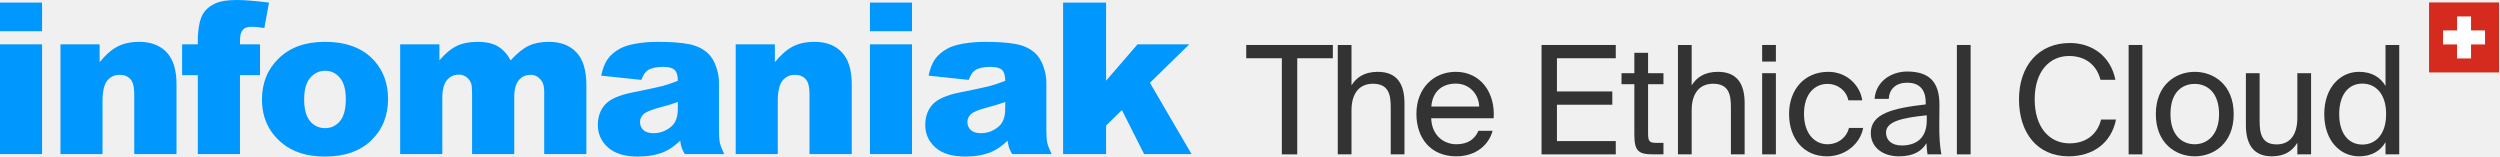
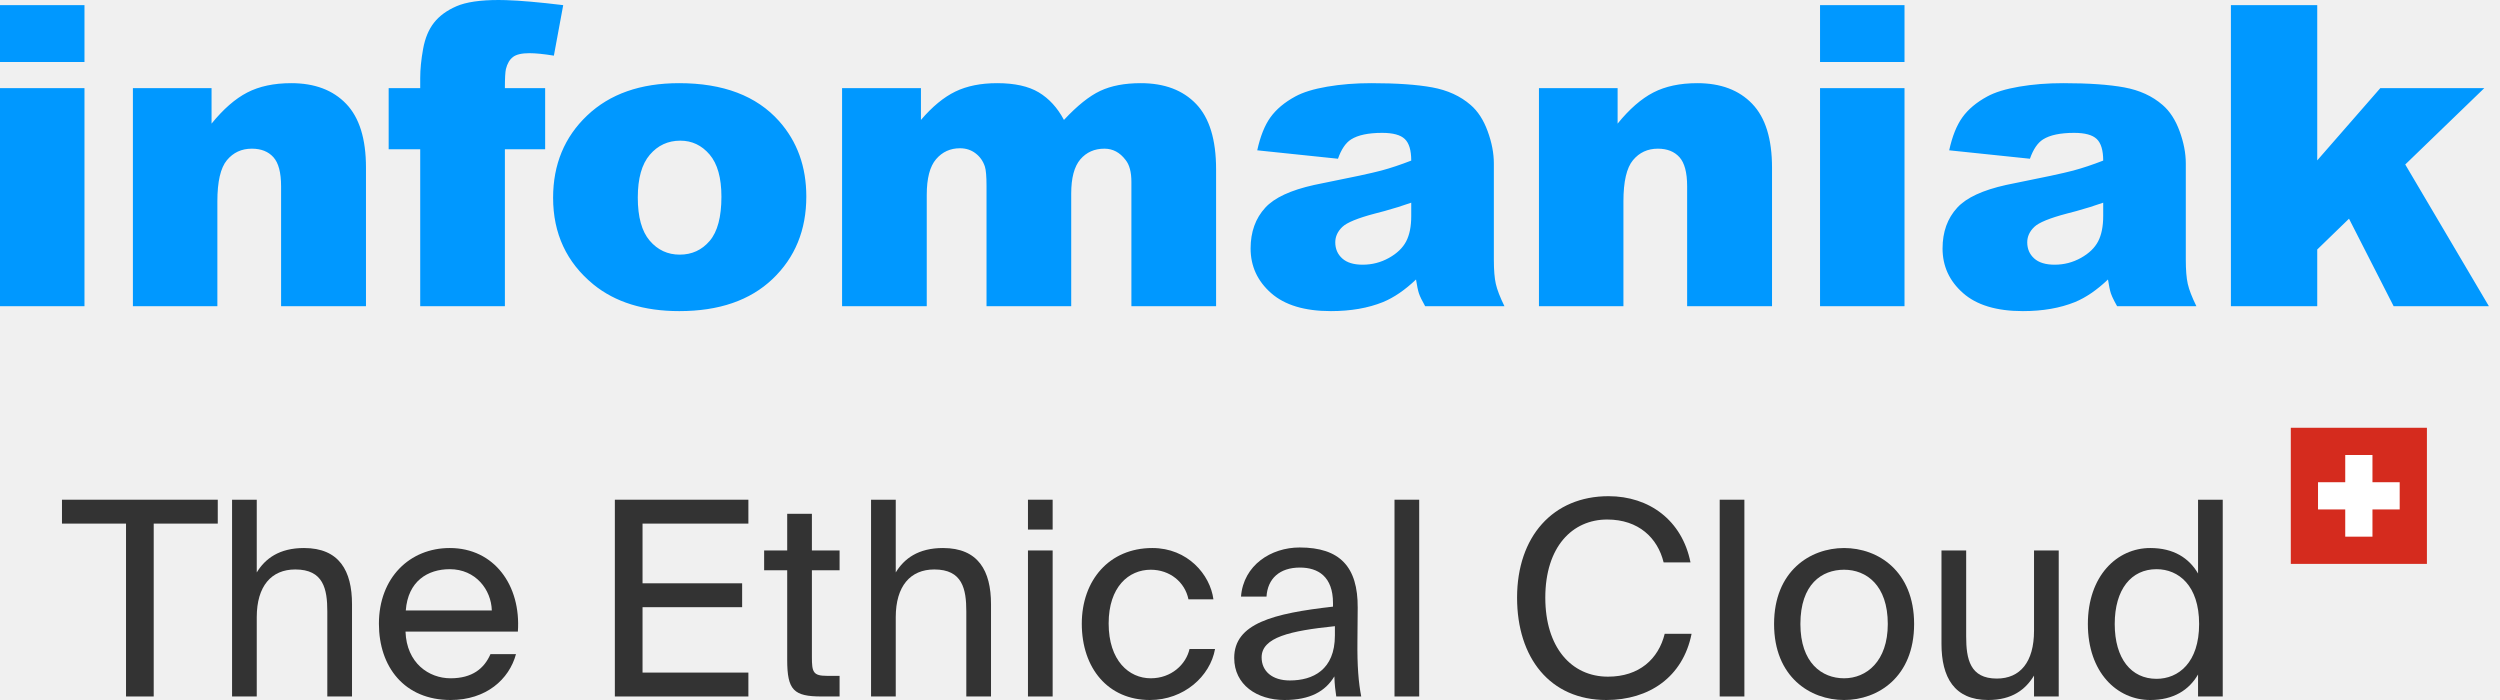
- <svg xmlns="http://www.w3.org/2000/svg" width="511" height="32" viewBox="0 0 511 32" fill="none">
-   <path d="M0 0.528H8.597V6.379H0V0.528ZM0 9.061H8.597V31.493H0V9.061Z" fill="#0098FF" />
-   <path d="M12.358 9.061H20.363V12.716C21.56 11.223 22.771 10.16 23.996 9.526C25.221 8.878 26.714 8.554 28.474 8.554C30.854 8.554 32.713 9.266 34.05 10.688C35.402 12.096 36.078 14.278 36.078 17.236V31.493H27.439V19.158C27.439 17.75 27.179 16.757 26.658 16.18C26.137 15.588 25.405 15.292 24.461 15.292C23.419 15.292 22.574 15.687 21.926 16.475C21.279 17.264 20.955 18.679 20.955 20.721V31.493H12.358V9.061Z" fill="#0098FF" />
-   <path d="M49.049 9.061H53.147V15.356H49.049V31.493H40.431V15.356H37.221V9.061H40.431V8.048C40.431 7.132 40.53 6.125 40.727 5.027C40.924 3.929 41.29 3.035 41.825 2.345C42.374 1.64 43.135 1.077 44.106 0.655C45.092 0.218 46.528 0 48.415 0C49.922 0 52.112 0.176 54.984 0.528L54.034 5.724C53.006 5.555 52.175 5.471 51.541 5.471C50.767 5.471 50.211 5.604 49.873 5.872C49.535 6.125 49.295 6.534 49.154 7.097C49.084 7.407 49.049 8.062 49.049 9.061Z" fill="#0098FF" />
-   <path d="M53.55 20.341C53.55 16.919 54.704 14.102 57.014 11.892C59.323 9.667 62.442 8.554 66.371 8.554C70.863 8.554 74.256 9.857 76.552 12.462C78.396 14.56 79.319 17.144 79.319 20.214C79.319 23.664 78.171 26.494 75.876 28.705C73.594 30.902 70.433 32 66.392 32C62.787 32 59.872 31.085 57.647 29.254C54.916 26.987 53.55 24.016 53.55 20.341ZM62.167 20.32C62.167 22.319 62.569 23.798 63.371 24.755C64.188 25.713 65.209 26.191 66.434 26.191C67.673 26.191 68.687 25.72 69.476 24.776C70.278 23.833 70.68 22.319 70.68 20.235C70.68 18.292 70.278 16.848 69.476 15.905C68.673 14.947 67.68 14.469 66.498 14.469C65.244 14.469 64.209 14.954 63.392 15.926C62.576 16.884 62.167 18.348 62.167 20.32Z" fill="#0098FF" />
-   <path d="M81.792 9.061H89.818V12.335C90.973 10.969 92.134 9.998 93.303 9.42C94.486 8.843 95.908 8.554 97.57 8.554C99.358 8.554 100.773 8.871 101.815 9.505C102.857 10.139 103.709 11.082 104.371 12.335C105.723 10.871 106.955 9.878 108.067 9.357C109.18 8.822 110.553 8.554 112.186 8.554C114.594 8.554 116.474 9.273 117.826 10.709C119.178 12.131 119.854 14.363 119.854 17.405V31.493H111.236V18.714C111.236 17.7 111.039 16.947 110.644 16.454C110.067 15.68 109.349 15.292 108.49 15.292C107.476 15.292 106.659 15.659 106.04 16.391C105.42 17.123 105.11 18.299 105.11 19.918V31.493H96.493V19.137C96.493 18.151 96.436 17.482 96.324 17.13C96.141 16.567 95.824 16.116 95.373 15.778C94.922 15.426 94.394 15.25 93.789 15.25C92.803 15.25 91.994 15.623 91.36 16.37C90.726 17.116 90.409 18.341 90.409 20.045V31.493H81.792V9.061Z" fill="#0098FF" />
-   <path d="M131.092 16.327L122.876 15.461C123.186 14.025 123.629 12.899 124.206 12.082C124.798 11.251 125.643 10.533 126.741 9.927C127.53 9.491 128.614 9.153 129.994 8.914C131.374 8.674 132.867 8.554 134.472 8.554C137.049 8.554 139.119 8.702 140.682 8.998C142.245 9.28 143.547 9.878 144.589 10.793C145.322 11.427 145.899 12.328 146.321 13.497C146.744 14.652 146.955 15.757 146.955 16.813V26.72C146.955 27.776 147.018 28.606 147.145 29.212C147.286 29.803 147.582 30.564 148.032 31.493H139.964C139.64 30.916 139.428 30.479 139.33 30.183C139.231 29.874 139.133 29.395 139.034 28.747C137.908 29.831 136.788 30.606 135.676 31.071C134.155 31.69 132.388 32 130.374 32C127.699 32 125.664 31.38 124.27 30.141C122.89 28.902 122.2 27.374 122.2 25.558C122.2 23.854 122.7 22.453 123.7 21.355C124.699 20.256 126.544 19.439 129.234 18.904C132.458 18.256 134.549 17.806 135.507 17.552C136.464 17.285 137.478 16.94 138.548 16.517C138.548 15.461 138.33 14.722 137.894 14.3C137.457 13.877 136.69 13.666 135.591 13.666C134.183 13.666 133.127 13.891 132.423 14.342C131.874 14.694 131.43 15.356 131.092 16.327ZM138.548 20.848C137.366 21.27 136.133 21.643 134.852 21.967C133.106 22.432 132.001 22.889 131.536 23.34C131.057 23.805 130.818 24.333 130.818 24.924C130.818 25.6 131.05 26.156 131.515 26.593C131.993 27.015 132.691 27.226 133.606 27.226C134.563 27.226 135.45 26.994 136.267 26.529C137.098 26.065 137.682 25.501 138.02 24.84C138.372 24.164 138.548 23.291 138.548 22.221V20.848Z" fill="#0098FF" />
-   <path d="M150.378 9.061H158.384V12.716C159.581 11.223 160.792 10.16 162.017 9.526C163.242 8.878 164.734 8.554 166.495 8.554C168.874 8.554 170.733 9.266 172.071 10.688C173.423 12.096 174.099 14.278 174.099 17.236V31.493H165.46V19.158C165.46 17.75 165.199 16.757 164.678 16.18C164.157 15.588 163.425 15.292 162.481 15.292C161.439 15.292 160.595 15.687 159.947 16.475C159.299 17.264 158.975 18.679 158.975 20.721V31.493H150.378V9.061Z" fill="#0098FF" />
-   <path d="M177.818 0.528H186.414V6.379H177.818V0.528ZM177.818 9.061H186.414V31.493H177.818V9.061Z" fill="#0098FF" />
-   <path d="M198.012 16.327L189.796 15.461C190.105 14.025 190.549 12.899 191.126 12.082C191.718 11.251 192.563 10.533 193.661 9.927C194.45 9.491 195.534 9.153 196.914 8.914C198.294 8.674 199.786 8.554 201.392 8.554C203.969 8.554 206.039 8.702 207.602 8.998C209.165 9.28 210.467 9.878 211.509 10.793C212.241 11.427 212.819 12.328 213.241 13.497C213.664 14.652 213.875 15.757 213.875 16.813V26.72C213.875 27.776 213.938 28.606 214.065 29.212C214.206 29.803 214.502 30.564 214.952 31.493H206.883C206.56 30.916 206.348 30.479 206.25 30.183C206.151 29.874 206.053 29.395 205.954 28.747C204.828 29.831 203.708 30.606 202.596 31.071C201.075 31.69 199.308 32 197.294 32C194.619 32 192.584 31.38 191.19 30.141C189.81 28.902 189.12 27.374 189.12 25.558C189.12 23.854 189.62 22.453 190.619 21.355C191.619 20.256 193.464 19.439 196.153 18.904C199.378 18.256 201.469 17.806 202.427 17.552C203.384 17.285 204.398 16.94 205.468 16.517C205.468 15.461 205.25 14.722 204.814 14.3C204.377 13.877 203.61 13.666 202.511 13.666C201.103 13.666 200.047 13.891 199.343 14.342C198.794 14.694 198.35 15.356 198.012 16.327ZM205.468 20.848C204.285 21.27 203.053 21.643 201.772 21.967C200.026 22.432 198.92 22.889 198.456 23.34C197.977 23.805 197.738 24.333 197.738 24.924C197.738 25.6 197.97 26.156 198.435 26.593C198.913 27.015 199.61 27.226 200.526 27.226C201.483 27.226 202.37 26.994 203.187 26.529C204.018 26.065 204.602 25.501 204.94 24.84C205.292 24.164 205.468 23.291 205.468 22.221V20.848Z" fill="#0098FF" />
-   <path d="M217.298 0.528H226.085V16.496L232.506 9.061H243.088L235.041 16.919L243.553 31.493H233.858L229.317 22.495L226.085 25.663V31.493H217.298V0.528Z" fill="#0098FF" />
-   <rect x="496.5" y="0.5" width="14.304" height="14.304" fill="#D52B1E" />
-   <path d="M505.082 6.221H507.943V9.082H505.082V11.943H502.221V9.082H499.361V6.221H502.221V3.361H505.082V6.221Z" fill="white" />
-   <path d="M262.009 11.906H254.731V9.192H272.433V11.906H265.155V31.551H262.009V11.906Z" fill="#333333" />
-   <path d="M276.248 17.457C277.204 15.884 278.808 14.682 281.614 14.682C285.624 14.682 287.073 17.272 287.073 21.066V31.551H284.267V21.898C284.267 19.338 283.835 17.118 280.627 17.118C277.913 17.118 276.248 18.999 276.248 22.546V31.551H273.442V9.192H276.248V17.457Z" fill="#333333" />
-   <path d="M292.536 24.18C292.659 27.758 295.188 29.485 297.655 29.485C300.123 29.485 301.48 28.375 302.189 26.74H305.088C304.317 29.608 301.695 31.952 297.655 31.952C292.412 31.952 289.513 28.19 289.513 23.286C289.513 18.043 293.029 14.682 297.563 14.682C302.621 14.682 305.674 18.938 305.304 24.18H292.536ZM292.567 21.775H302.343C302.281 19.431 300.524 17.087 297.563 17.087C295.065 17.087 292.813 18.444 292.567 21.775Z" fill="#333333" />
-   <path d="M315.091 9.192H330.265V11.906H318.237V18.691H329.556V21.405H318.237V28.837H330.265V31.551H315.091V9.192Z" fill="#333333" />
-   <path d="M334.06 10.796H336.866V14.959H340.012V17.21H336.866V27.049C336.866 28.776 336.99 29.207 338.593 29.207H340.012V31.551H337.977C334.8 31.551 334.06 30.842 334.06 27.388V17.21H331.438V14.959H334.06V10.796Z" fill="#333333" />
-   <path d="M345.778 17.457C346.734 15.884 348.338 14.682 351.144 14.682C355.154 14.682 356.603 17.272 356.603 21.066V31.551H353.797V21.898C353.797 19.338 353.365 17.118 350.157 17.118C347.443 17.118 345.778 18.999 345.778 22.546V31.551H342.972V9.192H345.778V17.457Z" fill="#333333" />
-   <path d="M362.991 9.192V12.584H360.185V9.192H362.991ZM362.991 14.959V31.551H360.185V14.959H362.991Z" fill="#333333" />
-   <path d="M380.643 20.511H377.805C377.404 18.537 375.677 17.149 373.519 17.149C371.02 17.149 368.738 19.092 368.738 23.255C368.738 27.48 371.051 29.485 373.519 29.485C375.862 29.485 377.528 27.912 377.929 26.154H380.828C380.273 29.269 377.281 31.952 373.426 31.952C368.677 31.952 365.685 28.344 365.685 23.286C365.685 18.352 368.8 14.682 373.704 14.682C377.713 14.682 380.273 17.704 380.643 20.511Z" fill="#333333" />
-   <path d="M382.39 27.172C382.39 23.255 386.8 22.114 393.616 21.343V20.942C393.616 17.92 391.919 16.902 389.853 16.902C387.54 16.902 386.183 18.167 386.06 20.202H383.161C383.438 16.625 386.584 14.62 389.822 14.62C394.387 14.62 396.453 16.81 396.422 21.466L396.391 25.291C396.36 28.066 396.515 29.979 396.823 31.551H393.986C393.893 30.935 393.801 30.256 393.77 29.269C392.752 30.965 391.025 31.952 388.095 31.952C384.98 31.952 382.39 30.225 382.39 27.172ZM393.831 23.564C388.743 24.088 385.504 24.828 385.504 27.11C385.504 28.683 386.707 29.732 388.712 29.732C391.333 29.732 393.831 28.529 393.831 24.612V23.564Z" fill="#333333" />
-   <path d="M402.794 31.551H399.987V9.192H402.794V31.551Z" fill="#333333" />
-   <path d="M432.513 24.427C431.526 29.362 427.671 31.952 422.829 31.952C416.415 31.952 412.683 27.141 412.683 20.325C412.683 13.386 416.754 8.791 423.076 8.791C427.702 8.791 431.434 11.536 432.39 16.316H429.337C428.658 13.54 426.499 11.443 422.922 11.443C418.974 11.443 415.89 14.527 415.89 20.325C415.89 25.969 418.851 29.3 423.014 29.3C426.561 29.3 428.751 27.295 429.46 24.427H432.513Z" fill="#333333" />
-   <path d="M437.898 31.551H435.091V9.192H437.898V31.551Z" fill="#333333" />
-   <path d="M456.567 23.317C456.567 29.331 452.465 31.952 448.61 31.952C444.755 31.952 440.653 29.331 440.653 23.317C440.653 17.303 444.755 14.682 448.61 14.682C452.465 14.682 456.567 17.303 456.567 23.317ZM448.61 29.485C451.139 29.485 453.576 27.573 453.576 23.317C453.576 18.907 451.139 17.149 448.61 17.149C446.081 17.149 443.645 18.783 443.645 23.317C443.645 27.727 446.081 29.485 448.61 29.485Z" fill="#333333" />
-   <path d="M469.577 29.177C468.621 30.75 467.11 31.952 464.365 31.952C460.51 31.952 459.06 29.362 459.06 25.568V14.959H461.867V24.736C461.867 27.295 462.299 29.516 465.352 29.516C468.004 29.516 469.577 27.635 469.577 24.088V14.959H472.384V31.551H469.577V29.177Z" fill="#333333" />
-   <path d="M487.599 9.192H490.406V31.551H487.599V29.053C486.581 30.811 484.823 31.952 482.171 31.952C478.378 31.952 475.078 28.807 475.078 23.317C475.078 17.858 478.378 14.682 482.171 14.682C484.823 14.682 486.581 15.823 487.599 17.581V9.192ZM482.88 17.087C480.012 17.087 478.131 19.369 478.131 23.317C478.131 27.265 480.012 29.547 482.88 29.547C485.379 29.547 487.722 27.696 487.722 23.317C487.722 18.938 485.379 17.087 482.88 17.087Z" fill="#333333" />
+ <svg xmlns="http://www.w3.org/2000/svg" width="200" height="56" viewBox="0 0 200 56" fill="none">
+   <path d="M0 0.411H6.758V4.961H0V0.411ZM0 7.048H6.758V24.495H0V7.048ZM10.632 7.048H16.924V9.89C17.865 8.729 18.817 7.899 19.78 7.401C20.744 6.903 21.917 6.653 23.3 6.653C25.171 6.653 26.635 7.204 27.692 8.305C28.75 9.405 29.278 11.105 29.278 13.405V24.495H22.487V14.9C22.487 13.805 22.282 13.03 21.872 12.576C21.463 12.121 20.887 11.894 20.146 11.894C19.327 11.894 18.662 12.201 18.153 12.814C17.644 13.427 17.389 14.528 17.389 16.116V24.495H10.632V7.048ZM40.391 7.048H43.612V11.943H40.391V24.495H33.617V11.943H31.093V7.048H33.617V6.259C33.617 5.547 33.694 4.764 33.849 3.91C34.004 3.056 34.294 2.357 34.721 1.815C35.147 1.273 35.745 0.835 36.514 0.501C37.283 0.167 38.41 0 39.893 0L40.478 0.01C41.62 0.045 43.146 0.179 45.057 0.411L44.31 4.452C43.502 4.321 42.849 4.255 42.35 4.255C41.742 4.255 41.304 4.356 41.039 4.559C40.773 4.761 40.585 5.082 40.474 5.52C40.419 5.761 40.391 6.27 40.391 7.048ZM44.248 15.82C44.248 13.159 45.156 10.966 46.971 9.241C48.786 7.516 51.238 6.653 54.327 6.653C57.858 6.653 60.526 7.667 62.33 9.693C63.78 11.325 64.505 13.334 64.505 15.722C64.505 18.405 63.606 20.604 61.807 22.318C60.008 24.032 57.52 24.889 54.343 24.889C51.51 24.889 49.218 24.177 47.469 22.753C45.322 20.99 44.248 18.679 44.248 15.82ZM51.023 15.804C51.023 17.359 51.341 18.509 51.977 19.254C52.614 19.999 53.413 20.371 54.377 20.371C55.351 20.371 56.151 20.004 56.776 19.27C57.401 18.537 57.714 17.359 57.714 15.738C57.714 14.227 57.399 13.102 56.768 12.362C56.137 11.623 55.356 11.253 54.426 11.253C53.441 11.253 52.628 11.629 51.986 12.379C51.343 13.129 51.023 14.271 51.023 15.804ZM67.366 7.048H73.675V9.594C74.583 8.532 75.499 7.776 76.424 7.327C77.348 6.878 78.463 6.653 79.769 6.653C81.175 6.653 82.287 6.9 83.107 7.393C83.926 7.886 84.596 8.619 85.116 9.594C86.178 8.455 87.147 7.68 88.022 7.27C88.896 6.859 89.975 6.653 91.259 6.653C93.152 6.653 94.63 7.209 95.693 8.321C96.755 9.433 97.287 11.171 97.287 13.537V24.495H90.512V14.556C90.512 13.767 90.357 13.181 90.047 12.798C89.593 12.195 89.029 11.894 88.354 11.894C87.557 11.894 86.915 12.179 86.427 12.748C85.941 13.318 85.697 14.232 85.697 15.492V24.495H78.922V14.884C78.922 14.117 78.878 13.597 78.79 13.323C78.646 12.885 78.397 12.532 78.042 12.264C77.688 11.995 77.273 11.861 76.797 11.861C76.022 11.861 75.386 12.152 74.888 12.732C74.389 13.312 74.14 14.265 74.14 15.591V24.495H67.366V7.048ZM107.038 12.699L100.579 12.025C100.823 10.908 101.174 10.03 101.633 9.389C102.093 8.748 102.754 8.192 103.618 7.721C104.238 7.382 105.09 7.119 106.175 6.933C107.26 6.747 108.433 6.653 109.695 6.653C111.721 6.653 113.348 6.766 114.576 6.99C115.805 7.215 116.829 7.683 117.648 8.395C118.224 8.888 118.678 9.586 119.01 10.489C119.342 11.393 119.508 12.255 119.508 13.077V20.782C119.508 21.603 119.561 22.247 119.666 22.712C119.771 23.178 120.001 23.772 120.355 24.495H114.012C113.757 24.046 113.591 23.703 113.514 23.468C113.436 23.232 113.359 22.863 113.281 22.359C112.396 23.202 111.516 23.805 110.641 24.166C109.446 24.648 108.057 24.889 106.474 24.889C104.37 24.889 102.774 24.407 101.683 23.443C100.593 22.479 100.048 21.291 100.048 19.878C100.048 18.553 100.441 17.463 101.227 16.609C101.956 15.816 103.259 15.211 105.134 14.796L108.711 14.061C109.533 13.884 110.132 13.745 110.508 13.644C111.261 13.441 112.058 13.175 112.899 12.847C112.899 12.025 112.728 11.45 112.385 11.122C112.042 10.793 111.438 10.629 110.575 10.629C109.468 10.629 108.638 10.804 108.084 11.155C107.653 11.429 107.304 11.943 107.038 12.699ZM112.899 16.215C112.202 16.461 111.483 16.686 110.742 16.889L109.994 17.085C108.621 17.447 107.752 17.803 107.387 18.153C107.01 18.515 106.822 18.925 106.822 19.385C106.822 19.911 107.008 20.341 107.379 20.675C107.749 21.009 108.295 21.176 109.014 21.176C109.767 21.176 110.467 20.995 111.114 20.634C111.762 20.273 112.221 19.832 112.493 19.311C112.764 18.791 112.899 18.115 112.899 17.283V16.215ZM123.116 7.048H129.409V9.89C130.35 8.729 131.302 7.899 132.265 7.401C133.228 6.903 134.401 6.653 135.785 6.653C137.656 6.653 139.12 7.204 140.177 8.305C141.234 9.405 141.762 11.105 141.762 13.405V24.495H134.971V14.9C134.971 13.805 134.766 13.03 134.357 12.576C133.947 12.121 133.372 11.894 132.63 11.894C131.811 11.894 131.147 12.201 130.638 12.814C130.128 13.427 129.874 14.528 129.874 16.116V24.495H123.116V7.048ZM145.603 0.411H152.361V4.961H145.603V0.411ZM145.603 7.048H152.361V24.495H145.603V7.048ZM162.394 12.699L155.935 12.025C156.179 10.908 156.53 10.03 156.99 9.389C157.449 8.748 158.11 8.192 158.974 7.721C159.594 7.382 160.446 7.119 161.531 6.933C162.616 6.747 163.789 6.653 165.051 6.653C167.077 6.653 168.704 6.766 169.933 6.99C171.161 7.215 172.185 7.683 173.004 8.395C173.58 8.888 174.034 9.586 174.366 10.489C174.698 11.393 174.864 12.255 174.864 13.077V20.782C174.864 21.603 174.917 22.247 175.022 22.712C175.127 23.178 175.357 23.772 175.711 24.495H169.368L169.143 24.081C169.013 23.829 168.922 23.625 168.87 23.468C168.793 23.232 168.715 22.863 168.638 22.359C167.752 23.202 166.872 23.805 165.997 24.166C164.802 24.648 163.413 24.889 161.83 24.889C159.727 24.889 158.13 24.407 157.04 23.443C155.949 22.479 155.404 21.291 155.404 19.878C155.404 18.553 155.797 17.463 156.583 16.609C157.313 15.816 158.615 15.211 160.49 14.796L164.067 14.061C164.889 13.884 165.488 13.745 165.865 13.644C166.617 13.441 167.414 13.175 168.256 12.847C168.256 12.025 168.084 11.45 167.741 11.122C167.398 10.793 166.795 10.629 165.931 10.629C164.824 10.629 163.994 10.804 163.44 11.155C163.009 11.429 162.66 11.943 162.394 12.699ZM168.256 16.215C167.558 16.461 166.839 16.686 166.098 16.889L165.35 17.085C163.977 17.447 163.108 17.803 162.743 18.153C162.367 18.515 162.179 18.925 162.179 19.385C162.179 19.911 162.364 20.341 162.735 20.675C163.106 21.009 163.651 21.176 164.37 21.176C165.123 21.176 165.823 20.995 166.471 20.634C167.118 20.273 167.578 19.832 167.849 19.311C168.12 18.791 168.256 18.115 168.256 17.283V16.215ZM178.472 0.411H185.379V12.831L190.427 7.048H198.746L192.42 13.159L199.111 24.495H191.49L187.92 17.496L185.379 19.96V24.495H178.472V0.411Z" fill="#0098FF" />
+   <path d="M10.082 41.888H4.958V39.977H17.421V41.888H12.297V55.718H10.082V41.888Z" fill="#333333" />
+   <path d="M20.54 45.795C21.213 44.688 22.343 43.842 24.318 43.842C27.141 43.842 28.161 45.665 28.161 48.336V55.718H26.185V48.922C26.185 47.12 25.881 45.557 23.623 45.557C21.713 45.557 20.54 46.881 20.54 49.378V55.718H18.565V39.977H20.54V45.795Z" fill="#333333" />
+   <path d="M32.441 50.529C32.528 53.047 34.308 54.263 36.045 54.263C37.782 54.263 38.737 53.481 39.237 52.331H41.278C40.735 54.35 38.889 56 36.045 56C32.354 56 30.313 53.351 30.313 49.899C30.313 46.208 32.788 43.842 35.98 43.842C39.541 43.842 41.69 46.838 41.43 50.529H32.441ZM32.463 48.835H39.345C39.302 47.185 38.064 45.535 35.98 45.535C34.221 45.535 32.636 46.49 32.463 48.835Z" fill="#333333" />
+   <path d="M49.188 39.977H59.871V41.888H51.403V46.664H59.371V48.575H51.403V53.807H59.871V55.718H49.188V39.977Z" fill="#333333" />
+   <path d="M62.976 41.106H64.952V44.037H67.167V45.622H64.952V52.548C64.952 53.764 65.039 54.068 66.168 54.068H67.167V55.718H65.734C63.498 55.718 62.976 55.218 62.976 52.787V45.622H61.131V44.037H62.976V41.106Z" fill="#333333" />
+   <path d="M71.66 45.795C72.333 44.688 73.462 43.842 75.438 43.842C78.261 43.842 79.281 45.665 79.281 48.336V55.718H77.305V48.922C77.305 47.12 77.001 45.557 74.743 45.557C72.833 45.557 71.66 46.881 71.66 49.378V55.718H69.684V39.977H71.66V45.795Z" fill="#333333" />
+   <path d="M84.212 39.977V42.365H82.237V39.977H84.212ZM84.212 44.037V55.718H82.237V44.037H84.212Z" fill="#333333" />
+   <path d="M97.073 47.945H95.076C94.793 46.556 93.578 45.578 92.058 45.578C90.299 45.578 88.692 46.946 88.692 49.877C88.692 52.852 90.321 54.263 92.058 54.263C93.708 54.263 94.88 53.156 95.163 51.918H97.204C96.813 54.111 94.707 56 91.993 56C88.649 56 86.543 53.46 86.543 49.899C86.543 46.425 88.736 43.842 92.188 43.842C95.011 43.842 96.813 45.969 97.073 47.945Z" fill="#333333" />
+   <path d="M98.737 52.635C98.737 49.877 101.842 49.074 106.64 48.531V48.249C106.64 46.121 105.446 45.405 103.991 45.405C102.363 45.405 101.408 46.295 101.321 47.728H99.28C99.475 45.209 101.69 43.798 103.97 43.798C107.183 43.798 108.638 45.34 108.616 48.618L108.594 51.31C108.573 53.264 108.681 54.611 108.898 55.718H106.901C106.836 55.283 106.77 54.806 106.749 54.111C106.032 55.305 104.816 56 102.754 56C100.561 56 98.737 54.784 98.737 52.635ZM106.792 50.094C103.21 50.464 100.93 50.985 100.93 52.591C100.93 53.699 101.777 54.437 103.188 54.437C105.034 54.437 106.792 53.59 106.792 50.833V50.094Z" fill="#333333" />
+   <path d="M113.536 55.718H111.56V39.977H113.536V55.718Z" fill="#333333" />
+   <path d="M135.327 50.702C134.632 54.176 131.918 56 128.509 56C123.993 56 121.366 52.613 121.366 47.815C121.366 42.93 124.232 39.695 128.683 39.695C131.94 39.695 134.567 41.627 135.24 44.992H133.09C132.613 43.038 131.093 41.562 128.574 41.562C125.795 41.562 123.624 43.733 123.624 47.815C123.624 51.788 125.708 54.133 128.639 54.133C131.136 54.133 132.678 52.721 133.177 50.702H135.327Z" fill="#333333" />
+   <path d="M139.551 55.718H137.576V39.977H139.551V55.718Z" fill="#333333" />
+   <path d="M153.129 49.921C153.129 54.154 150.241 56 147.527 56C144.813 56 141.926 54.154 141.926 49.921C141.926 45.687 144.813 43.842 147.527 43.842C150.241 43.842 153.129 45.687 153.129 49.921ZM147.527 54.263C149.308 54.263 151.023 52.917 151.023 49.921C151.023 46.816 149.308 45.578 147.527 45.578C145.747 45.578 144.032 46.729 144.032 49.921C144.032 53.026 145.747 54.263 147.527 54.263Z" fill="#333333" />
+   <path d="M162.722 54.046C162.049 55.153 160.985 56 159.053 56C156.339 56 155.318 54.176 155.318 51.506V44.037H157.294V50.919C157.294 52.721 157.598 54.285 159.747 54.285C161.615 54.285 162.722 52.96 162.722 50.464V44.037H164.698V55.718H162.722V54.046Z" fill="#333333" />
+   <path d="M175.844 39.977H177.819V55.718H175.844V53.959C175.127 55.197 173.89 56 172.022 56C169.352 56 167.029 53.785 167.029 49.921C167.029 46.078 169.352 43.842 172.022 43.842C173.89 43.842 175.127 44.645 175.844 45.882V39.977ZM172.522 45.535C170.503 45.535 169.178 47.142 169.178 49.921C169.178 52.7 170.503 54.306 172.522 54.306C174.28 54.306 175.93 53.004 175.93 49.921C175.93 46.838 174.28 45.535 172.522 45.535Z" fill="#333333" />
+   <rect x="183.264" y="34.222" width="10.889" height="10.889" fill="#D52B1E" />
+   <path d="M189.797 38.578H191.975V40.755H189.797V42.933H187.619V40.755H185.442V38.578H187.619V36.4H189.797V38.578Z" fill="white" />
</svg>
